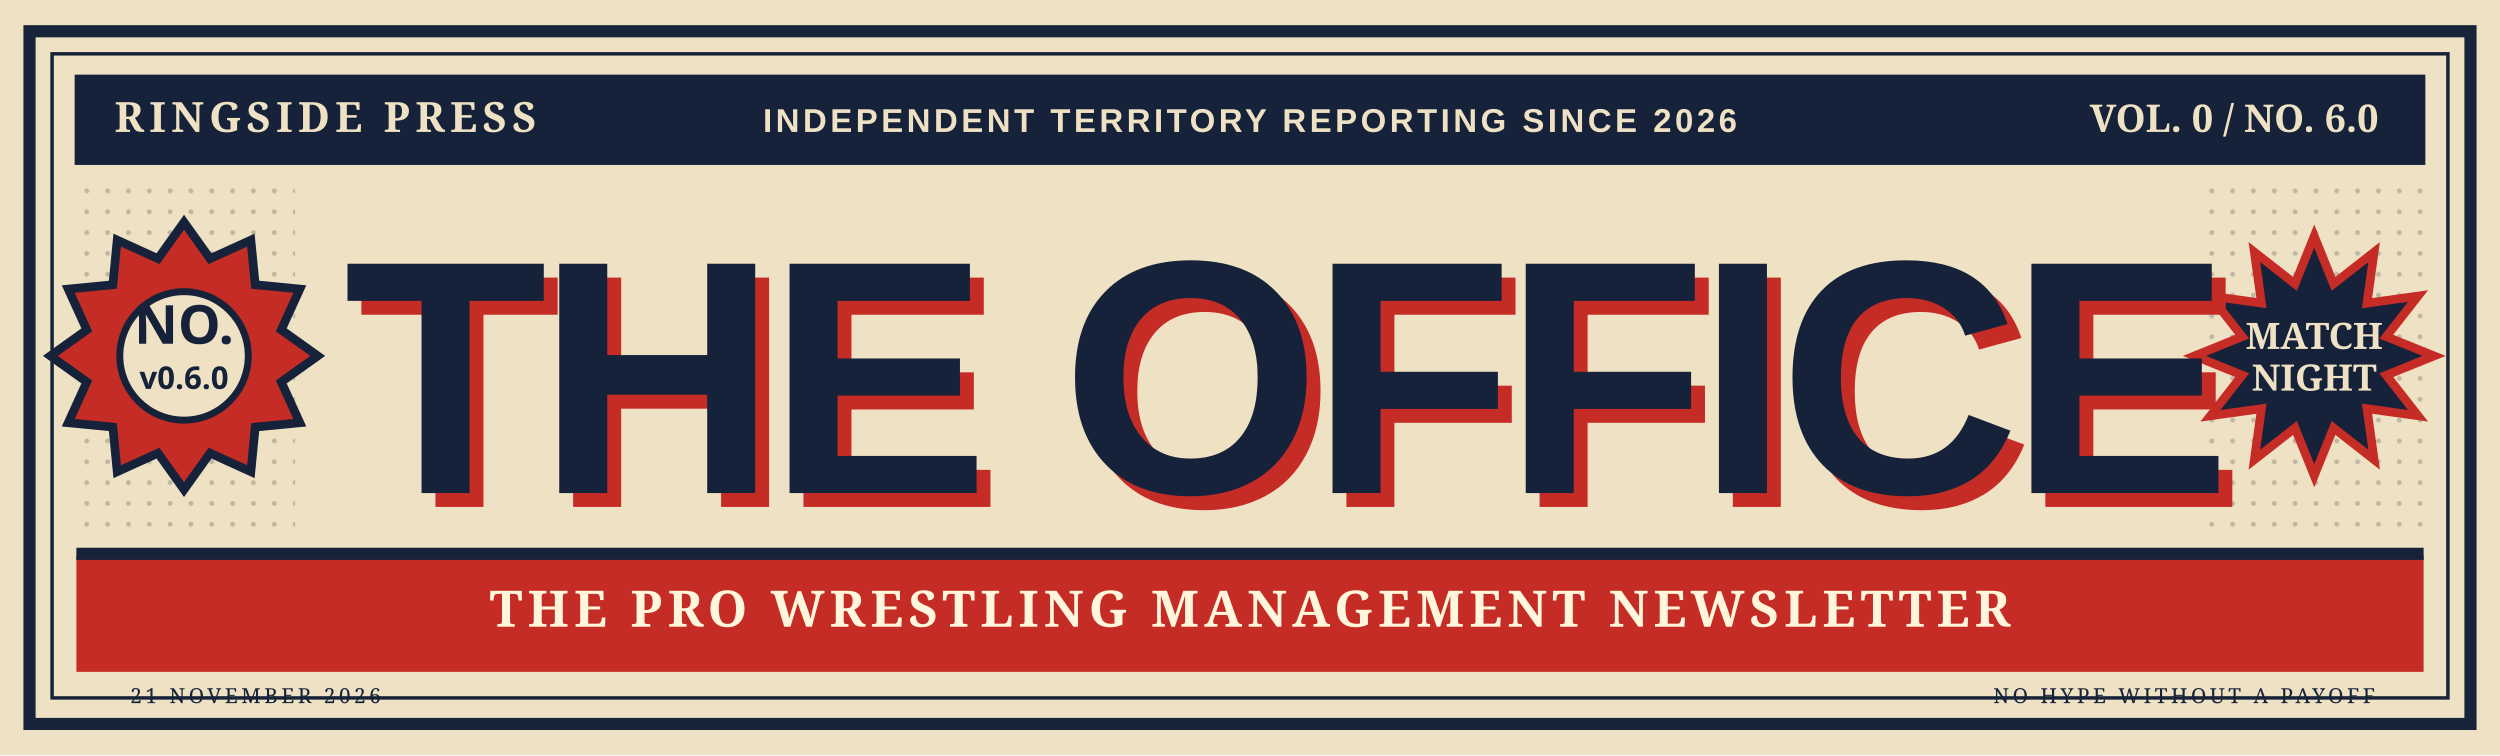
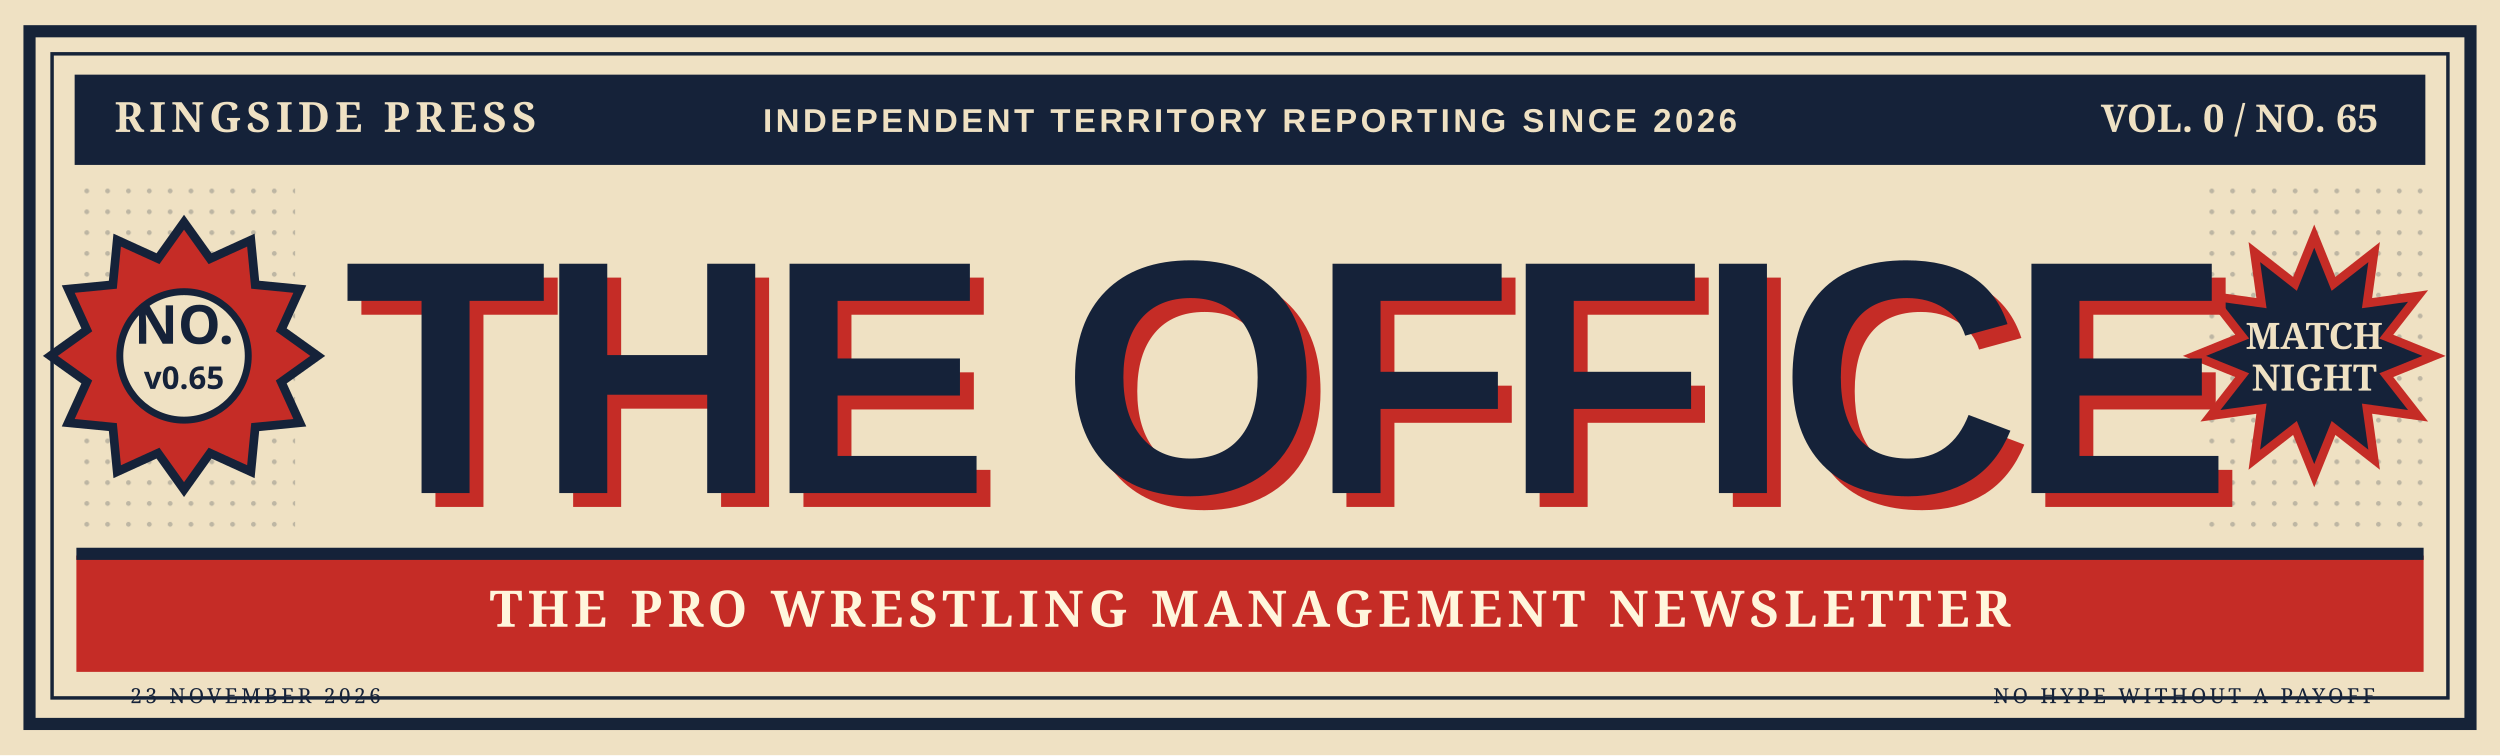
<svg xmlns="http://www.w3.org/2000/svg" viewBox="0 0 1440 435" role="img" aria-labelledby="t d">
  <defs>
    <pattern id="dots" width="12" height="12" patternUnits="userSpaceOnUse">
      <circle cx="2" cy="2" r="1.4" fill="#0f2035" opacity=".22" />
    </pattern>
    <pattern id="diagonals" patternUnits="userSpaceOnUse" width="14" height="14" patternTransform="rotate(35)">
      <rect width="14" height="14" fill="#c52c26" />
      <rect width="6" height="14" fill="#af2321" />
    </pattern>
  </defs>
  <rect width="1440" height="435" fill="#efe1c3" />
  <rect x="17" y="18" width="1406" height="399" fill="none" stroke="#162338" stroke-width="7" />
  <rect x="30" y="31" width="1380" height="371" fill="none" stroke="#162338" stroke-width="2" />
  <rect x="43" y="43" width="1354" height="52" fill="#152239" />
  <text x="66" y="76" fill="#efe1c3" font-size="24" font-family="Georgia,serif" font-weight="700" letter-spacing="3">RINGSIDE PRESS</text>
  <text x="720" y="76" fill="#efe1c3" font-size="19" font-family="Arial,sans-serif" font-weight="700" letter-spacing="2" text-anchor="middle">INDEPENDENT TERRITORY REPORTING SINCE 2026</text>
-   <text x="1370" y="76" fill="#efe1c3" font-size="22" font-family="Georgia,serif" font-weight="700" text-anchor="end">VOL. 0 / NO. 6.0</text>
+   <text x="1370" y="76" fill="#efe1c3" font-size="22" font-family="Georgia,serif" font-weight="700" text-anchor="end">VOL. 0 / NO. 65</text>
  <rect x="44" y="106" width="126" height="206" fill="url(#dots)" />
  <rect x="1270" y="106" width="126" height="206" fill="url(#dots)" />
  <polygon points="106.0,128.0 121.0,149.0 144.5,138.3 147.0,164.0 172.7,166.5 162.0,190.0 183.0,205.0 162.0,220.0 172.7,243.5 147.0,246.0 144.5,271.7 121.0,261.0 106.0,282.0 91.0,261.0 67.5,271.7 65.0,246.0 39.3,243.5 50.0,220.0 29.0,205.0 50.0,190.0 39.3,166.5 65.0,164.0 67.5,138.3 91.0,149.0" fill="#c52c26" stroke="#152239" stroke-width="5" />
  <circle cx="106" cy="205" r="37" fill="#efe1c3" stroke="#152239" stroke-width="4" />
  <text x="106" y="198" text-anchor="middle" font-family="Impact,'Arial Narrow',sans-serif" font-size="31" font-weight="900" fill="#152239">NO.</text>
-   <text x="106" y="224" text-anchor="middle" font-family="Impact,'Arial Narrow',sans-serif" font-size="18" font-weight="900" fill="#152239">v0.6.0</text>
+   <text x="106" y="224" text-anchor="middle" font-family="Impact,'Arial Narrow',sans-serif" font-size="18" font-weight="900" fill="#152239">v0.65</text>
  <polygon points="1333.0,136.0 1344.1,163.5 1367.5,145.2 1363.4,174.6 1392.8,170.5 1374.5,193.9 1402.0,205.0 1374.5,216.1 1392.8,239.5 1363.4,235.4 1367.5,264.8 1344.1,246.5 1333.0,274.0 1321.9,246.5 1298.5,264.8 1302.6,235.4 1273.2,239.5 1291.5,216.1 1264.0,205.0 1291.5,193.9 1273.2,170.5 1302.6,174.6 1298.5,145.2 1321.9,163.5" fill="#152239" stroke="#c52c26" stroke-width="5" />
  <text x="1333" y="201" fill="#efe1c3" text-anchor="middle" font-size="21" font-family="Georgia,serif" font-weight="800">MATCH</text>
  <text x="1333" y="225" fill="#efe1c3" text-anchor="middle" font-size="21" font-family="Georgia,serif" font-weight="800">NIGHT</text>
  <text x="206" y="292" font-family="Impact,'Arial Narrow',Arial,sans-serif" font-size="192" font-weight="900" letter-spacing="-6" fill="#c52c26">THE OFFICE</text>
  <text x="198" y="284" font-family="Impact,'Arial Narrow',Arial,sans-serif" font-size="192" font-weight="900" letter-spacing="-6" fill="#152239">THE OFFICE</text>
  <rect x="44" y="320" width="1352" height="67" fill="#c52c26" />
  <path d="M44 319H1396" stroke="#152239" stroke-width="7" />
  <text x="720" y="361" text-anchor="middle" fill="#fff6dc" font-size="29" font-weight="800" font-family="Georgia,serif" letter-spacing="3">THE PRO WRESTLING MANAGEMENT NEWSLETTER</text>
-   <text x="75" y="405" fill="#152239" font-size="12" font-family="Georgia,serif" letter-spacing="2">21 NOVEMBER 2026</text>
+   <text x="75" y="405" fill="#152239" font-size="12" font-family="Georgia,serif" letter-spacing="2">23 NOVEMBER 2026</text>
  <text x="1368" y="405" text-anchor="end" fill="#152239" font-size="12" font-family="Georgia,serif" letter-spacing="2">NO HYPE WITHOUT A PAYOFF</text>
</svg>
